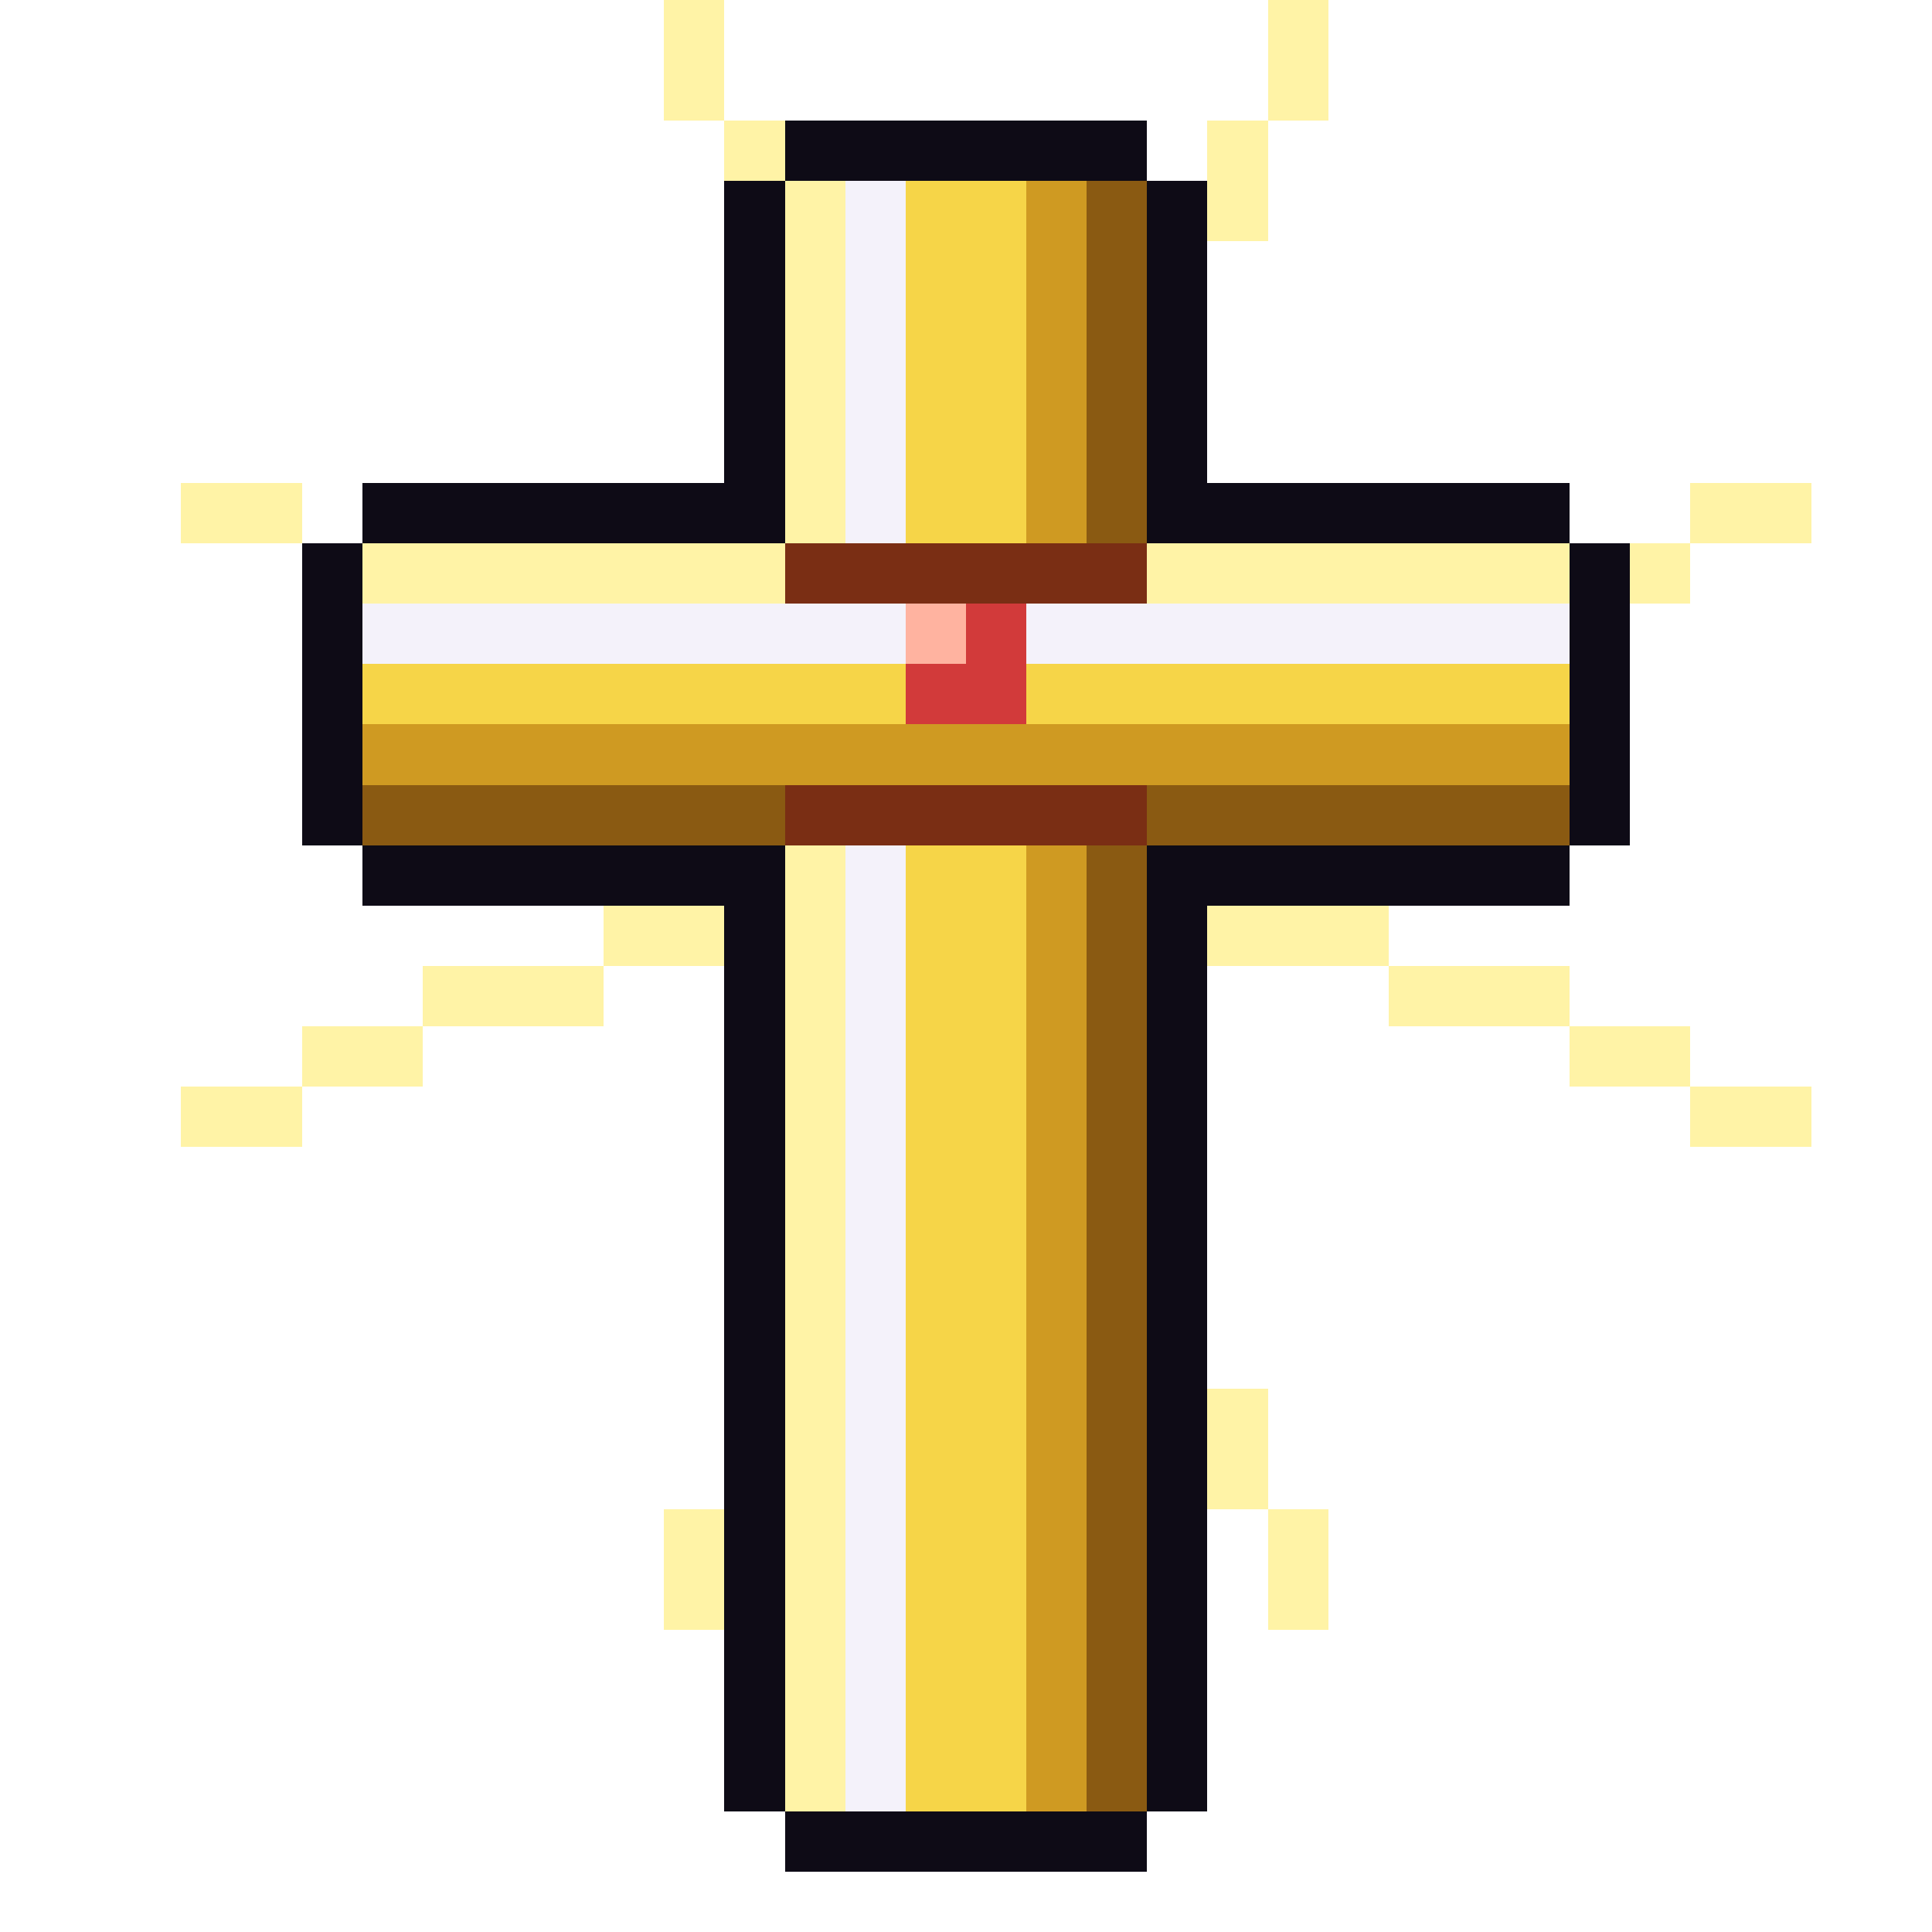
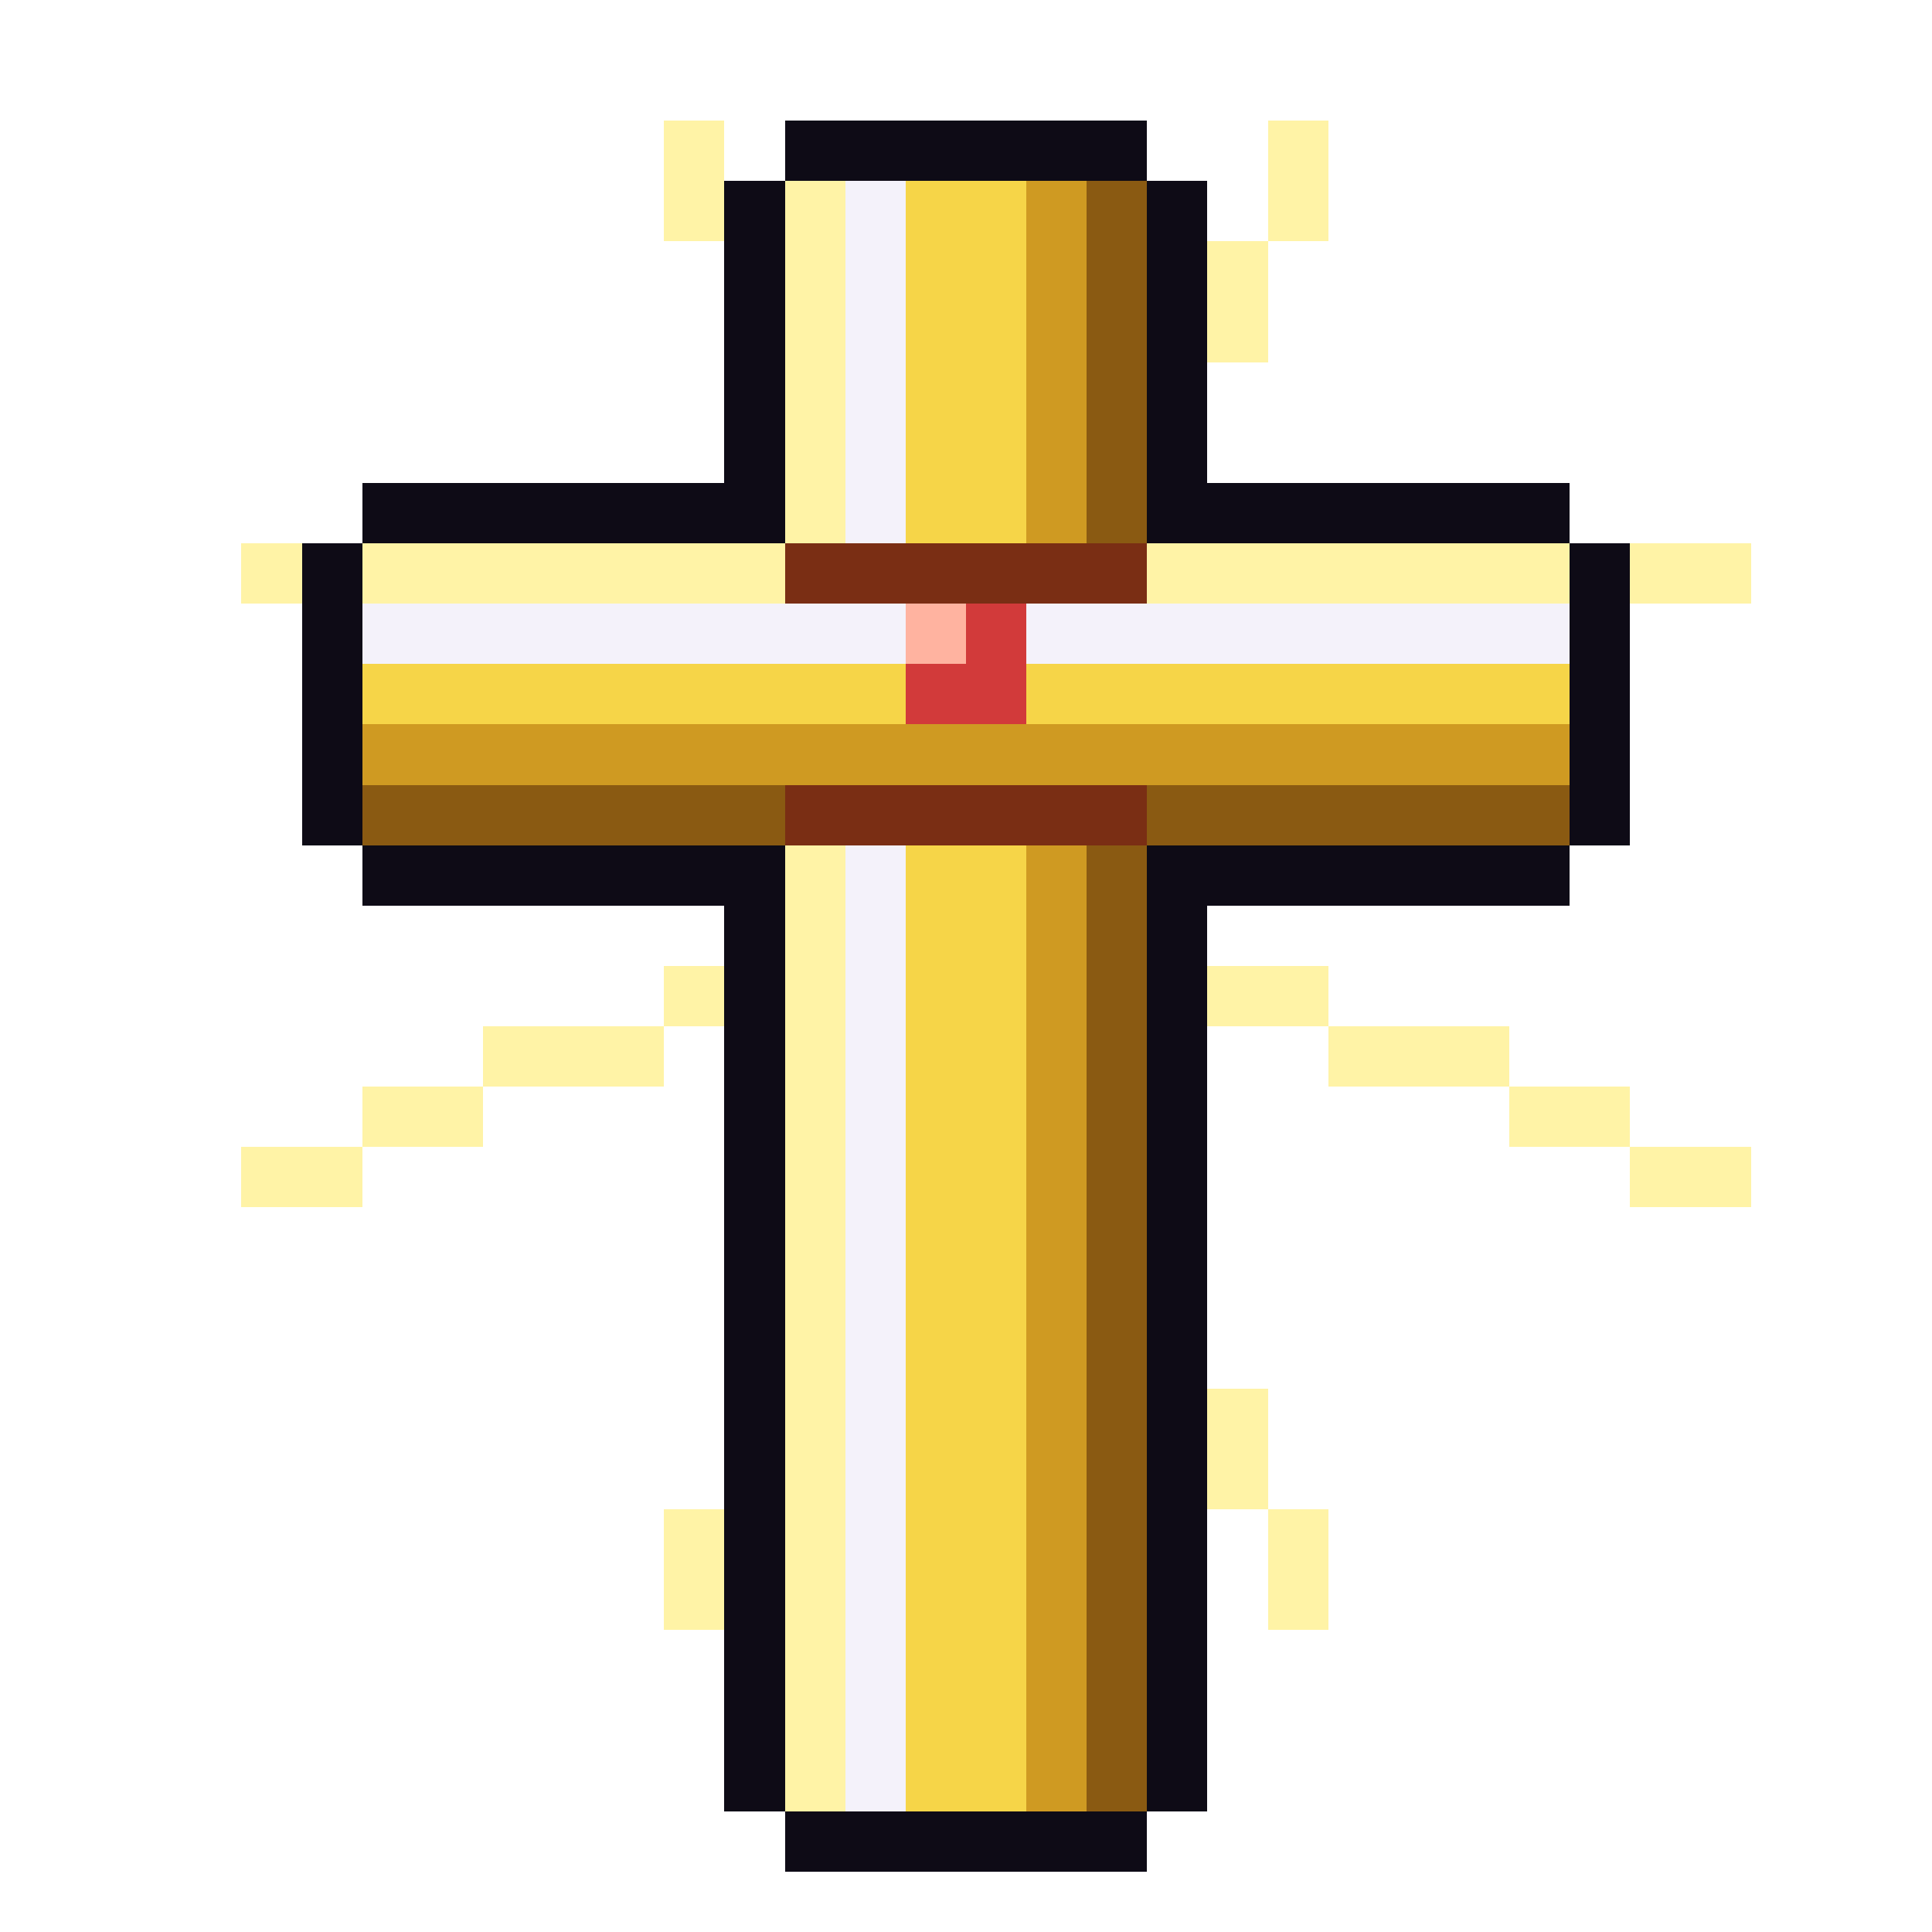
<svg xmlns="http://www.w3.org/2000/svg" width="64" height="64" viewBox="0 0 64 64" shape-rendering="crispEdges">
-   <path fill="#fff3a6" d="M22 0h2v1h-2zM42 0h2v1h-2zM22 1h2v1h-2zM42 1h2v1h-2zM22 2h2v1h-2zM42 2h2v1h-2zM22 3h2v1h-2zM42 3h2v1h-2zM24 4h2v1h-2zM40 4h2v1h-2zM24 5h2v1h-2zM40 5h2v1h-2zM26 6h2v1h-2zM40 6h2v1h-2zM26 7h2v1h-2zM40 7h2v1h-2zM26 8h2v1h-2zM26 9h2v1h-2zM26 10h2v1h-2zM26 11h2v1h-2zM26 12h2v1h-2zM26 13h2v1h-2zM26 14h2v1h-2zM26 15h2v1h-2zM6 16h4v1h-4zM26 16h2v1h-2zM56 16h4v1h-4zM6 17h4v1h-4zM26 17h2v1h-2zM56 17h4v1h-4zM12 18h14v1h-14zM38 18h14v1h-14zM54 18h2v1h-2zM12 19h14v1h-14zM38 19h14v1h-14zM54 19h2v1h-2zM26 28h2v1h-2zM26 29h2v1h-2zM20 30h4v1h-4zM26 30h2v1h-2zM40 30h6v1h-6zM20 31h4v1h-4zM26 31h2v1h-2zM40 31h6v1h-6zM14 32h6v1h-6zM26 32h2v1h-2zM46 32h6v1h-6zM14 33h6v1h-6zM26 33h2v1h-2zM46 33h6v1h-6zM10 34h4v1h-4zM26 34h2v1h-2zM52 34h4v1h-4zM10 35h4v1h-4zM26 35h2v1h-2zM52 35h4v1h-4zM6 36h4v1h-4zM26 36h2v1h-2zM56 36h4v1h-4zM6 37h4v1h-4zM26 37h2v1h-2zM56 37h4v1h-4zM26 38h2v1h-2zM26 39h2v1h-2zM26 40h2v1h-2zM26 41h2v1h-2zM26 42h2v1h-2zM26 43h2v1h-2zM26 44h2v1h-2zM26 45h2v1h-2zM26 46h2v1h-2zM40 46h2v1h-2zM26 47h2v1h-2zM40 47h2v1h-2zM26 48h2v1h-2zM40 48h2v1h-2zM26 49h2v1h-2zM40 49h2v1h-2zM22 50h2v1h-2zM26 50h2v1h-2zM42 50h2v1h-2zM22 51h2v1h-2zM26 51h2v1h-2zM42 51h2v1h-2zM22 52h2v1h-2zM26 52h2v1h-2zM42 52h2v1h-2zM22 53h2v1h-2zM26 53h2v1h-2zM42 53h2v1h-2zM26 54h2v1h-2zM26 55h2v1h-2zM26 56h2v1h-2zM26 57h2v1h-2zM26 58h2v1h-2zM26 59h2v1h-2z" />
+   <path fill="#fff3a6" d="M22 4h2v1h-2zM42 4h2v1h-2zM22 5h2v1h-2zM42 5h2v1h-2zM22 6h2v1h-2zM26 6h2v1h-2zM42 6h2v1h-2zM22 7h2v1h-2zM26 7h2v1h-2zM42 7h2v1h-2zM26 8h2v1h-2zM40 8h2v1h-2zM26 9h2v1h-2zM40 9h2v1h-2zM26 10h2v1h-2zM40 10h2v1h-2zM26 11h2v1h-2zM40 11h2v1h-2zM26 12h2v1h-2zM26 13h2v1h-2zM26 14h2v1h-2zM26 15h2v1h-2zM26 16h2v1h-2zM26 17h2v1h-2zM8 18h2v1h-2zM12 18h14v1h-14zM38 18h14v1h-14zM54 18h4v1h-4zM8 19h2v1h-2zM12 19h14v1h-14zM38 19h14v1h-14zM54 19h4v1h-4zM26 28h2v1h-2zM26 29h2v1h-2zM26 30h2v1h-2zM26 31h2v1h-2zM22 32h2v1h-2zM26 32h2v1h-2zM40 32h4v1h-4zM22 33h2v1h-2zM26 33h2v1h-2zM40 33h4v1h-4zM16 34h6v1h-6zM26 34h2v1h-2zM44 34h6v1h-6zM16 35h6v1h-6zM26 35h2v1h-2zM44 35h6v1h-6zM12 36h4v1h-4zM26 36h2v1h-2zM50 36h4v1h-4zM12 37h4v1h-4zM26 37h2v1h-2zM50 37h4v1h-4zM8 38h4v1h-4zM26 38h2v1h-2zM54 38h4v1h-4zM8 39h4v1h-4zM26 39h2v1h-2zM54 39h4v1h-4zM26 40h2v1h-2zM26 41h2v1h-2zM26 42h2v1h-2zM26 43h2v1h-2zM26 44h2v1h-2zM26 45h2v1h-2zM26 46h2v1h-2zM40 46h2v1h-2zM26 47h2v1h-2zM40 47h2v1h-2zM26 48h2v1h-2zM40 48h2v1h-2zM26 49h2v1h-2zM40 49h2v1h-2zM22 50h2v1h-2zM26 50h2v1h-2zM42 50h2v1h-2zM22 51h2v1h-2zM26 51h2v1h-2zM42 51h2v1h-2zM22 52h2v1h-2zM26 52h2v1h-2zM42 52h2v1h-2zM22 53h2v1h-2zM26 53h2v1h-2zM42 53h2v1h-2zM26 54h2v1h-2zM26 55h2v1h-2zM26 56h2v1h-2zM26 57h2v1h-2zM26 58h2v1h-2zM26 59h2v1h-2z" />
  <path fill="#0e0b16" d="M26 4h12v1h-12zM26 5h12v1h-12zM24 6h2v1h-2zM38 6h2v1h-2zM24 7h2v1h-2zM38 7h2v1h-2zM24 8h2v1h-2zM38 8h2v1h-2zM24 9h2v1h-2zM38 9h2v1h-2zM24 10h2v1h-2zM38 10h2v1h-2zM24 11h2v1h-2zM38 11h2v1h-2zM24 12h2v1h-2zM38 12h2v1h-2zM24 13h2v1h-2zM38 13h2v1h-2zM24 14h2v1h-2zM38 14h2v1h-2zM24 15h2v1h-2zM38 15h2v1h-2zM12 16h14v1h-14zM38 16h14v1h-14zM12 17h14v1h-14zM38 17h14v1h-14zM10 18h2v1h-2zM52 18h2v1h-2zM10 19h2v1h-2zM52 19h2v1h-2zM10 20h2v1h-2zM52 20h2v1h-2zM10 21h2v1h-2zM52 21h2v1h-2zM10 22h2v1h-2zM52 22h2v1h-2zM10 23h2v1h-2zM52 23h2v1h-2zM10 24h2v1h-2zM52 24h2v1h-2zM10 25h2v1h-2zM52 25h2v1h-2zM10 26h2v1h-2zM52 26h2v1h-2zM10 27h2v1h-2zM52 27h2v1h-2zM12 28h14v1h-14zM38 28h14v1h-14zM12 29h14v1h-14zM38 29h14v1h-14zM24 30h2v1h-2zM38 30h2v1h-2zM24 31h2v1h-2zM38 31h2v1h-2zM24 32h2v1h-2zM38 32h2v1h-2zM24 33h2v1h-2zM38 33h2v1h-2zM24 34h2v1h-2zM38 34h2v1h-2zM24 35h2v1h-2zM38 35h2v1h-2zM24 36h2v1h-2zM38 36h2v1h-2zM24 37h2v1h-2zM38 37h2v1h-2zM24 38h2v1h-2zM38 38h2v1h-2zM24 39h2v1h-2zM38 39h2v1h-2zM24 40h2v1h-2zM38 40h2v1h-2zM24 41h2v1h-2zM38 41h2v1h-2zM24 42h2v1h-2zM38 42h2v1h-2zM24 43h2v1h-2zM38 43h2v1h-2zM24 44h2v1h-2zM38 44h2v1h-2zM24 45h2v1h-2zM38 45h2v1h-2zM24 46h2v1h-2zM38 46h2v1h-2zM24 47h2v1h-2zM38 47h2v1h-2zM24 48h2v1h-2zM38 48h2v1h-2zM24 49h2v1h-2zM38 49h2v1h-2zM24 50h2v1h-2zM38 50h2v1h-2zM24 51h2v1h-2zM38 51h2v1h-2zM24 52h2v1h-2zM38 52h2v1h-2zM24 53h2v1h-2zM38 53h2v1h-2zM24 54h2v1h-2zM38 54h2v1h-2zM24 55h2v1h-2zM38 55h2v1h-2zM24 56h2v1h-2zM38 56h2v1h-2zM24 57h2v1h-2zM38 57h2v1h-2zM24 58h2v1h-2zM38 58h2v1h-2zM24 59h2v1h-2zM38 59h2v1h-2zM26 60h12v1h-12zM26 61h12v1h-12z" />
  <path fill="#f4f2fa" d="M28 6h2v1h-2zM28 7h2v1h-2zM28 8h2v1h-2zM28 9h2v1h-2zM28 10h2v1h-2zM28 11h2v1h-2zM28 12h2v1h-2zM28 13h2v1h-2zM28 14h2v1h-2zM28 15h2v1h-2zM28 16h2v1h-2zM28 17h2v1h-2zM12 20h18v1h-18zM34 20h18v1h-18zM12 21h18v1h-18zM34 21h18v1h-18zM28 28h2v1h-2zM28 29h2v1h-2zM28 30h2v1h-2zM28 31h2v1h-2zM28 32h2v1h-2zM28 33h2v1h-2zM28 34h2v1h-2zM28 35h2v1h-2zM28 36h2v1h-2zM28 37h2v1h-2zM28 38h2v1h-2zM28 39h2v1h-2zM28 40h2v1h-2zM28 41h2v1h-2zM28 42h2v1h-2zM28 43h2v1h-2zM28 44h2v1h-2zM28 45h2v1h-2zM28 46h2v1h-2zM28 47h2v1h-2zM28 48h2v1h-2zM28 49h2v1h-2zM28 50h2v1h-2zM28 51h2v1h-2zM28 52h2v1h-2zM28 53h2v1h-2zM28 54h2v1h-2zM28 55h2v1h-2zM28 56h2v1h-2zM28 57h2v1h-2zM28 58h2v1h-2zM28 59h2v1h-2z" />
  <path fill="#f6d548" d="M30 6h4v1h-4zM30 7h4v1h-4zM30 8h4v1h-4zM30 9h4v1h-4zM30 10h4v1h-4zM30 11h4v1h-4zM30 12h4v1h-4zM30 13h4v1h-4zM30 14h4v1h-4zM30 15h4v1h-4zM30 16h4v1h-4zM30 17h4v1h-4zM12 22h18v1h-18zM34 22h18v1h-18zM12 23h18v1h-18zM34 23h18v1h-18zM30 28h4v1h-4zM30 29h4v1h-4zM30 30h4v1h-4zM30 31h4v1h-4zM30 32h4v1h-4zM30 33h4v1h-4zM30 34h4v1h-4zM30 35h4v1h-4zM30 36h4v1h-4zM30 37h4v1h-4zM30 38h4v1h-4zM30 39h4v1h-4zM30 40h4v1h-4zM30 41h4v1h-4zM30 42h4v1h-4zM30 43h4v1h-4zM30 44h4v1h-4zM30 45h4v1h-4zM30 46h4v1h-4zM30 47h4v1h-4zM30 48h4v1h-4zM30 49h4v1h-4zM30 50h4v1h-4zM30 51h4v1h-4zM30 52h4v1h-4zM30 53h4v1h-4zM30 54h4v1h-4zM30 55h4v1h-4zM30 56h4v1h-4zM30 57h4v1h-4zM30 58h4v1h-4zM30 59h4v1h-4z" />
  <path fill="#cf9a22" d="M34 6h2v1h-2zM34 7h2v1h-2zM34 8h2v1h-2zM34 9h2v1h-2zM34 10h2v1h-2zM34 11h2v1h-2zM34 12h2v1h-2zM34 13h2v1h-2zM34 14h2v1h-2zM34 15h2v1h-2zM34 16h2v1h-2zM34 17h2v1h-2zM12 24h40v1h-40zM12 25h40v1h-40zM34 28h2v1h-2zM34 29h2v1h-2zM34 30h2v1h-2zM34 31h2v1h-2zM34 32h2v1h-2zM34 33h2v1h-2zM34 34h2v1h-2zM34 35h2v1h-2zM34 36h2v1h-2zM34 37h2v1h-2zM34 38h2v1h-2zM34 39h2v1h-2zM34 40h2v1h-2zM34 41h2v1h-2zM34 42h2v1h-2zM34 43h2v1h-2zM34 44h2v1h-2zM34 45h2v1h-2zM34 46h2v1h-2zM34 47h2v1h-2zM34 48h2v1h-2zM34 49h2v1h-2zM34 50h2v1h-2zM34 51h2v1h-2zM34 52h2v1h-2zM34 53h2v1h-2zM34 54h2v1h-2zM34 55h2v1h-2zM34 56h2v1h-2zM34 57h2v1h-2zM34 58h2v1h-2zM34 59h2v1h-2z" />
  <path fill="#8a5a12" d="M36 6h2v1h-2zM36 7h2v1h-2zM36 8h2v1h-2zM36 9h2v1h-2zM36 10h2v1h-2zM36 11h2v1h-2zM36 12h2v1h-2zM36 13h2v1h-2zM36 14h2v1h-2zM36 15h2v1h-2zM36 16h2v1h-2zM36 17h2v1h-2zM12 26h14v1h-14zM38 26h14v1h-14zM12 27h14v1h-14zM38 27h14v1h-14zM36 28h2v1h-2zM36 29h2v1h-2zM36 30h2v1h-2zM36 31h2v1h-2zM36 32h2v1h-2zM36 33h2v1h-2zM36 34h2v1h-2zM36 35h2v1h-2zM36 36h2v1h-2zM36 37h2v1h-2zM36 38h2v1h-2zM36 39h2v1h-2zM36 40h2v1h-2zM36 41h2v1h-2zM36 42h2v1h-2zM36 43h2v1h-2zM36 44h2v1h-2zM36 45h2v1h-2zM36 46h2v1h-2zM36 47h2v1h-2zM36 48h2v1h-2zM36 49h2v1h-2zM36 50h2v1h-2zM36 51h2v1h-2zM36 52h2v1h-2zM36 53h2v1h-2zM36 54h2v1h-2zM36 55h2v1h-2zM36 56h2v1h-2zM36 57h2v1h-2zM36 58h2v1h-2zM36 59h2v1h-2z" />
  <path fill="#7a2e14" d="M26 18h12v1h-12zM26 19h12v1h-12zM26 26h12v1h-12zM26 27h12v1h-12z" />
  <path fill="#ffb3a0" d="M30 20h2v1h-2zM30 21h2v1h-2z" />
  <path fill="#d23a3a" d="M32 20h2v1h-2zM32 21h2v1h-2zM30 22h4v1h-4zM30 23h4v1h-4z" />
</svg>
